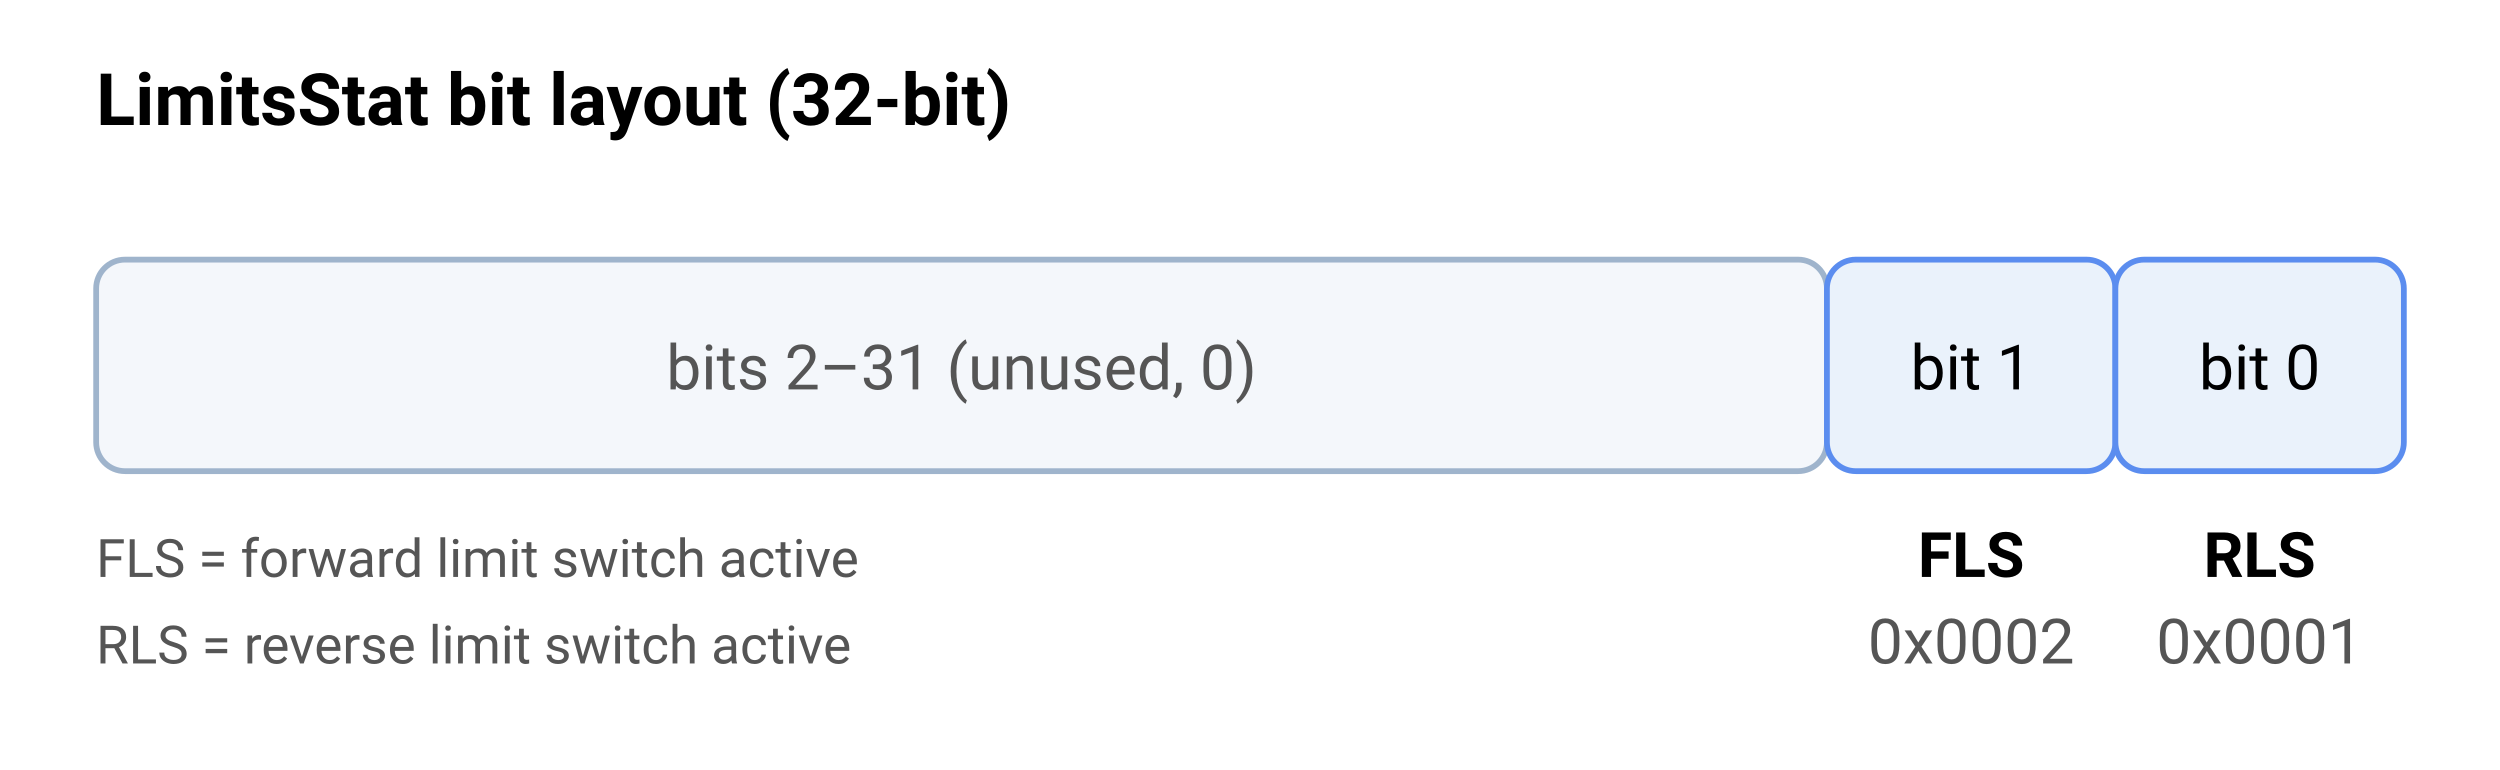
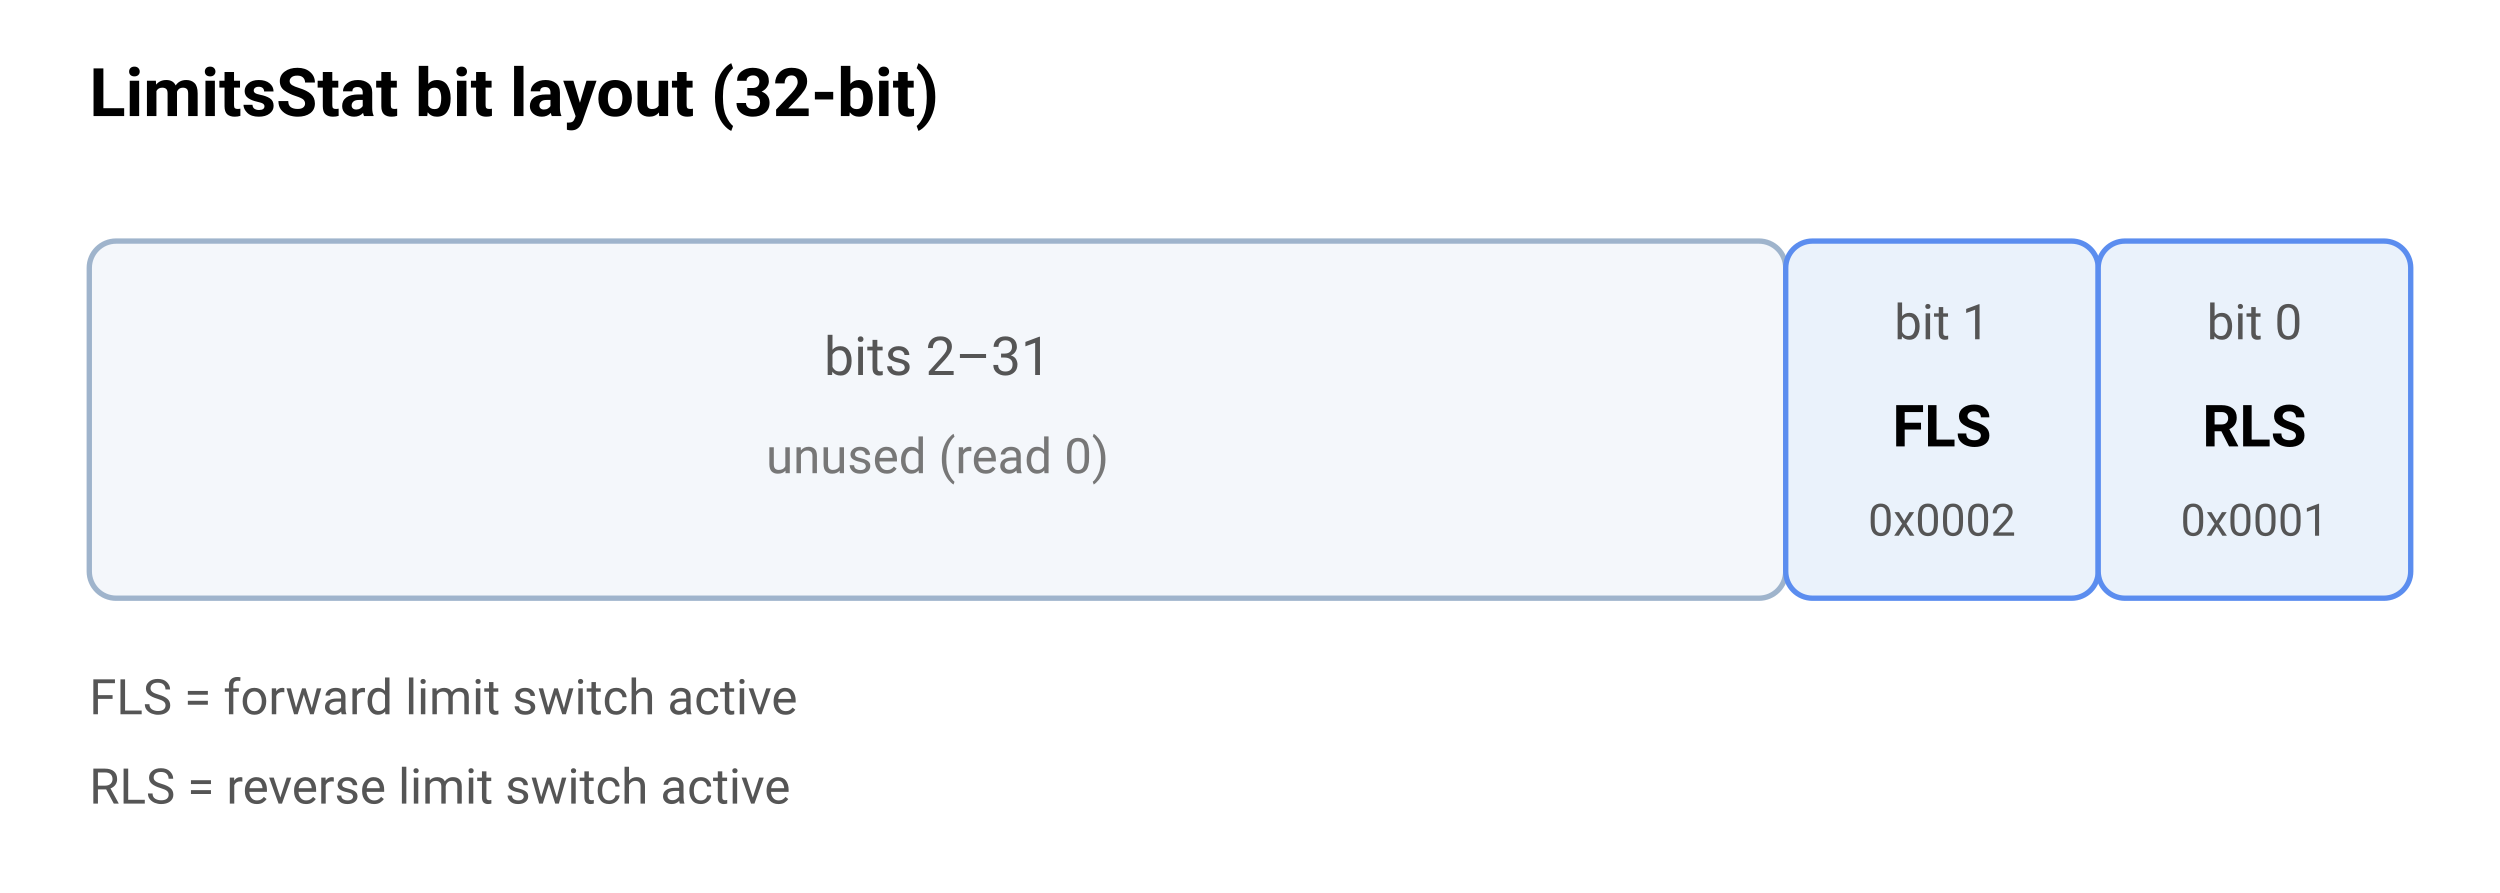
- <svg xmlns="http://www.w3.org/2000/svg" width="520" height="160" viewBox="0 0 520 160" font-family="-apple-system,Segoe UI,Roboto,sans-serif" font-size="13" role="img" aria-label="LimitsStat 32-bit layout: bits 2 through 31 are unused and read zero; bit 1 is FLS (forward limit switch active, mask 0x0002); bit 0 is RLS (reverse limit switch active, mask 0x0001).">
+ <svg xmlns="http://www.w3.org/2000/svg" width="560" height="200" viewBox="0 0 560 200" font-family="-apple-system,Segoe UI,Roboto,sans-serif" font-size="13" role="img" aria-label="LimitsStat 32-bit layout: bits 2 through 31 are unused and read zero; bit 1 is FLS (forward limit switch active, mask 0x0002); bit 0 is RLS (reverse limit switch active, mask 0x0001).">
  <text x="20" y="26" font-size="15" font-weight="bold">LimitsStat bit layout (32-bit)</text>
-   <rect x="20" y="54" width="360" height="44" rx="6" fill="#f4f7fb" stroke="#9fb4cc" stroke-width="1.2" />
-   <text x="200" y="81" text-anchor="middle" fill="#555">bits 2–31 (unused, 0)</text>
-   <rect x="380" y="54" width="60" height="44" rx="6" fill="#eaf2fb" stroke="#5b8def" stroke-width="1.2" />
-   <text x="410" y="81" text-anchor="middle">bit 1</text>
-   <rect x="440" y="54" width="60" height="44" rx="6" fill="#eaf2fb" stroke="#5b8def" stroke-width="1.2" />
-   <text x="470" y="81" text-anchor="middle">bit 0</text>
-   <text x="410" y="120" text-anchor="middle" font-weight="bold">FLS</text>
-   <text x="410" y="138" text-anchor="middle" fill="#555">0x0002</text>
-   <text x="470" y="120" text-anchor="middle" font-weight="bold">RLS</text>
-   <text x="470" y="138" text-anchor="middle" fill="#555">0x0001</text>
-   <text x="20" y="120" fill="#555" font-size="11">FLS = forward limit switch active</text>
-   <text x="20" y="138" fill="#555" font-size="11">RLS = reverse limit switch active</text>
+   <rect x="20" y="54" width="380" height="80" rx="6" fill="#f4f7fb" stroke="#9fb4cc" stroke-width="1.2" />
+   <text x="210" y="84" text-anchor="middle" fill="#555" font-size="12">bits 2–31</text>
+   <text x="210" y="106" text-anchor="middle" fill="#777" font-size="11">unused (read 0)</text>
+   <rect x="400" y="54" width="70" height="80" rx="6" fill="#eaf2fb" stroke="#5b8def" stroke-width="1.2" />
+   <text x="435" y="76" text-anchor="middle" font-size="11" fill="#555">bit 1</text>
+   <text x="435" y="100" text-anchor="middle" font-weight="bold">FLS</text>
+   <text x="435" y="120" text-anchor="middle" font-size="10" fill="#555">0x0002</text>
+   <rect x="470" y="54" width="70" height="80" rx="6" fill="#eaf2fb" stroke="#5b8def" stroke-width="1.2" />
+   <text x="505" y="76" text-anchor="middle" font-size="11" fill="#555">bit 0</text>
+   <text x="505" y="100" text-anchor="middle" font-weight="bold">RLS</text>
+   <text x="505" y="120" text-anchor="middle" font-size="10" fill="#555">0x0001</text>
+   <text x="20" y="160" fill="#555" font-size="11">FLS = forward limit switch active</text>
+   <text x="20" y="180" fill="#555" font-size="11">RLS = reverse limit switch active</text>
</svg>
